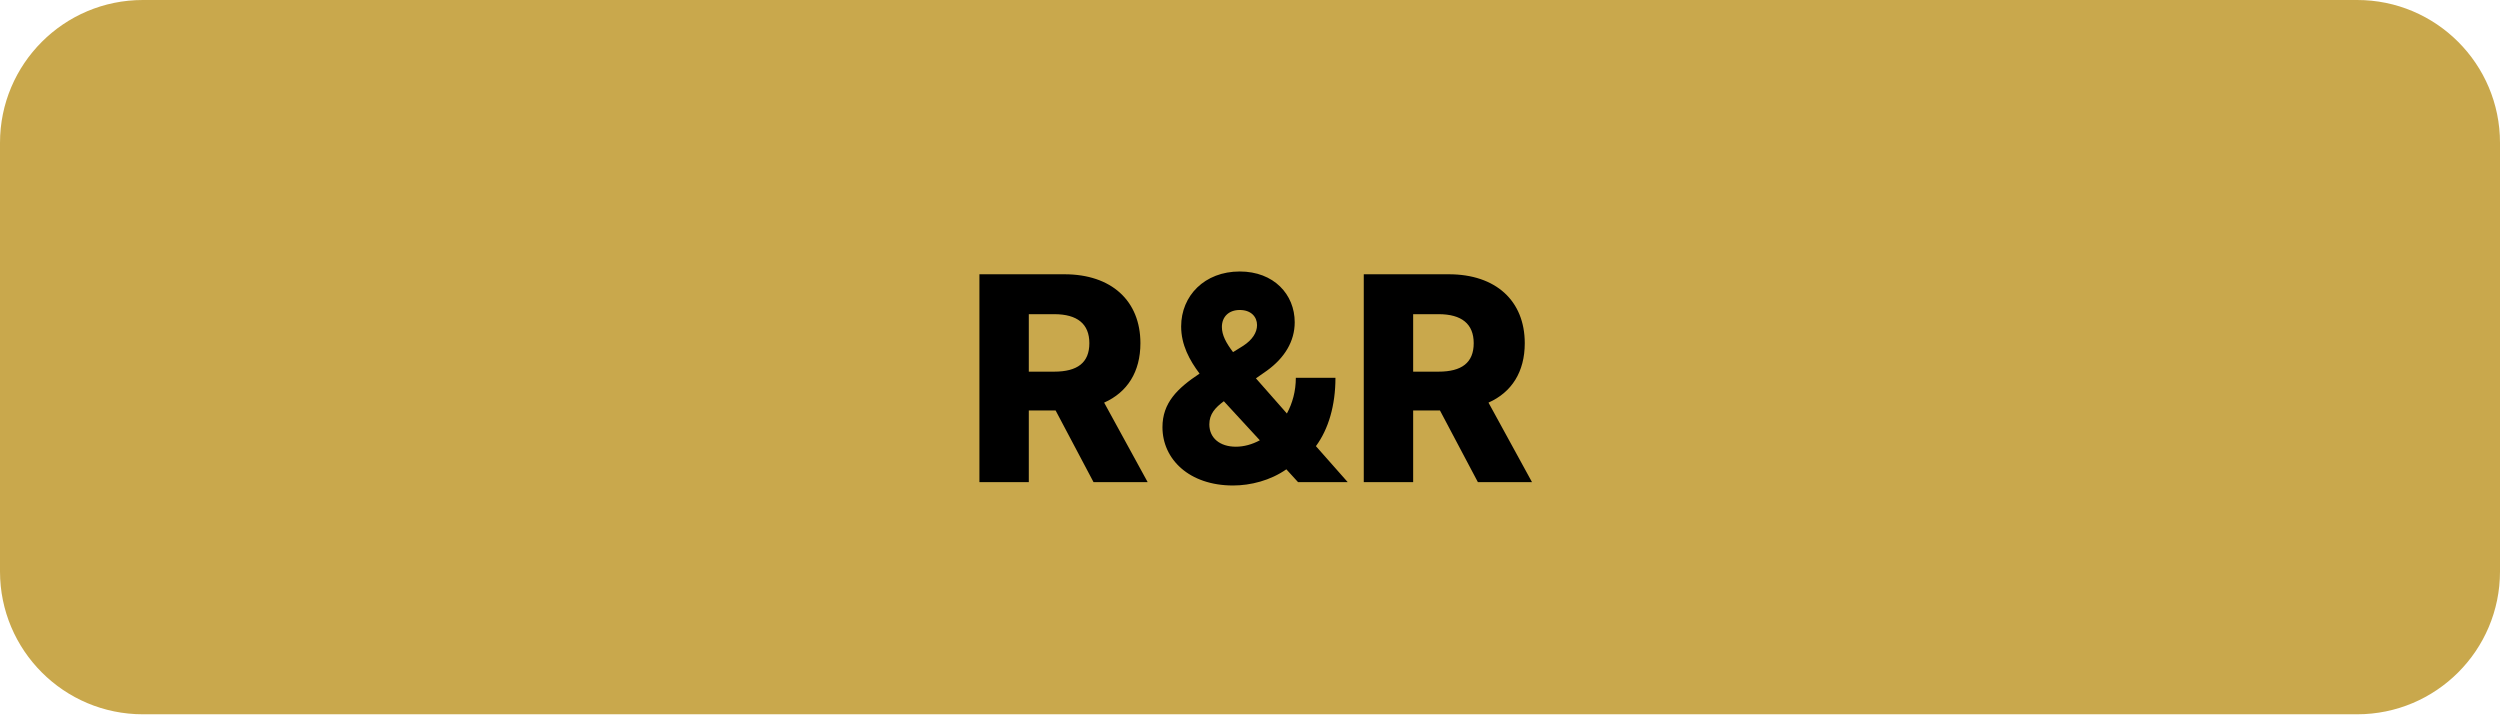
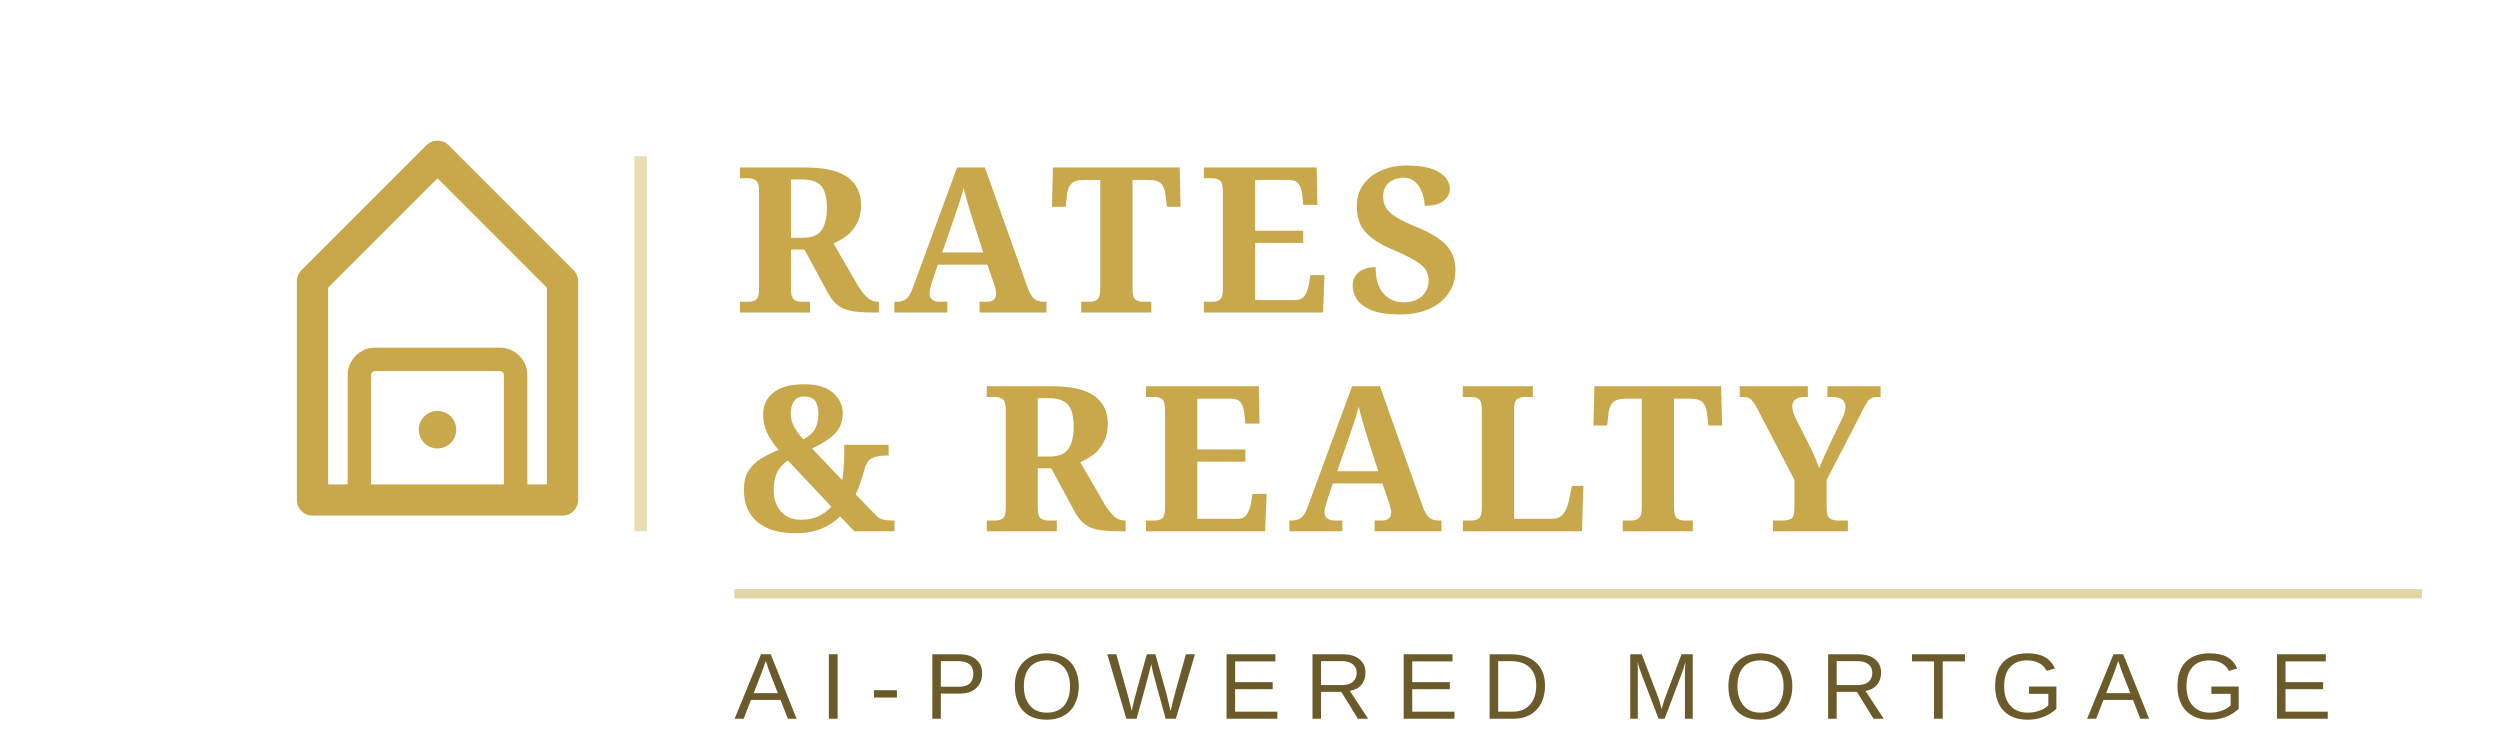
- <svg xmlns="http://www.w3.org/2000/svg" viewBox="0 0 140 40">
-   <rect width="140" height="40" rx="8" fill="#C9A84C" />
-   <text x="70" y="27" text-anchor="middle" fill="#000" font-family="system-ui,-apple-system,sans-serif" font-weight="800" font-size="16">R&amp;R</text>
+ <svg xmlns="http://www.w3.org/2000/svg" viewBox="0 0 160 48" fill="none">
+   <g transform="translate(0,4)">
+     <polygon points="20,28 20,14 28,6 36,14 36,28" fill="none" stroke="#C9A84C" stroke-width="2" stroke-linejoin="round" />
+     <rect x="23" y="19" width="10" height="9" rx="1" fill="none" stroke="#C9A84C" stroke-width="1.5" />
+     <circle cx="28" cy="23.5" r="1.2" fill="#C9A84C" />
+     <line x1="41" y1="6" x2="41" y2="30" stroke="#C9A84C" stroke-width="0.8" opacity="0.4" />
+   </g>
+   <text x="47" y="20" font-family="Georgia,serif" font-size="13" font-weight="700" fill="#C9A84C" letter-spacing="1">RATES</text>
+   <text x="47" y="34" font-family="Georgia,serif" font-size="13" font-weight="700" fill="#C9A84C" letter-spacing="1">&amp; REALTY</text>
+   <line x1="47" y1="38" x2="155" y2="38" stroke="#C9A84C" stroke-width="0.6" opacity="0.5" />
+   <text x="47" y="46" font-family="Arial,sans-serif" font-size="6" fill="#6B5A2A" letter-spacing="1.5">AI-POWERED MORTGAGE</text>
</svg>
